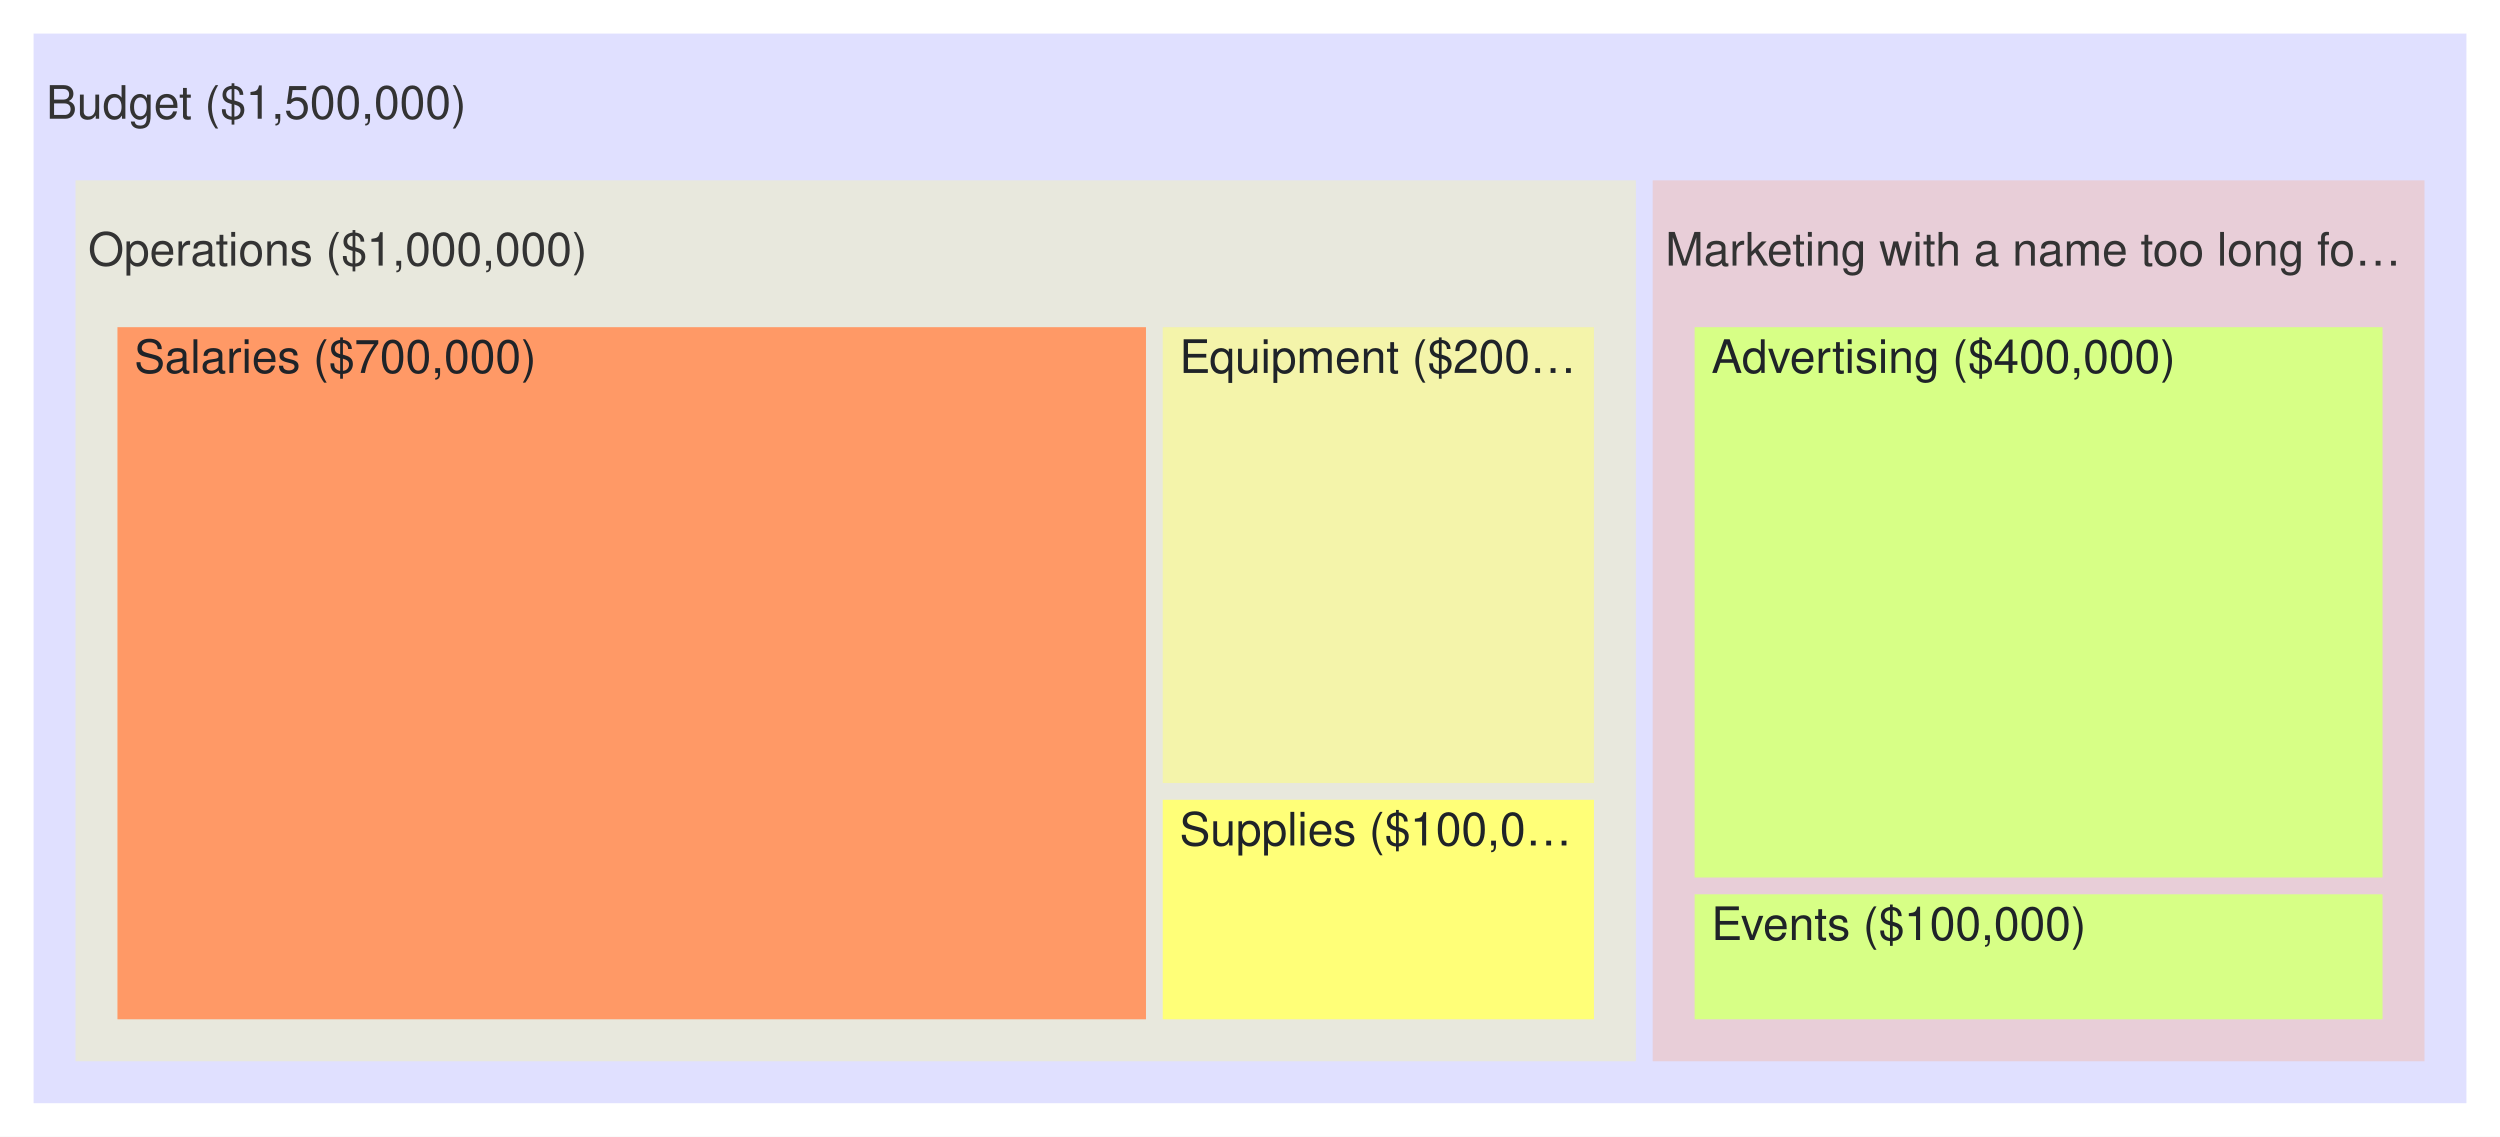
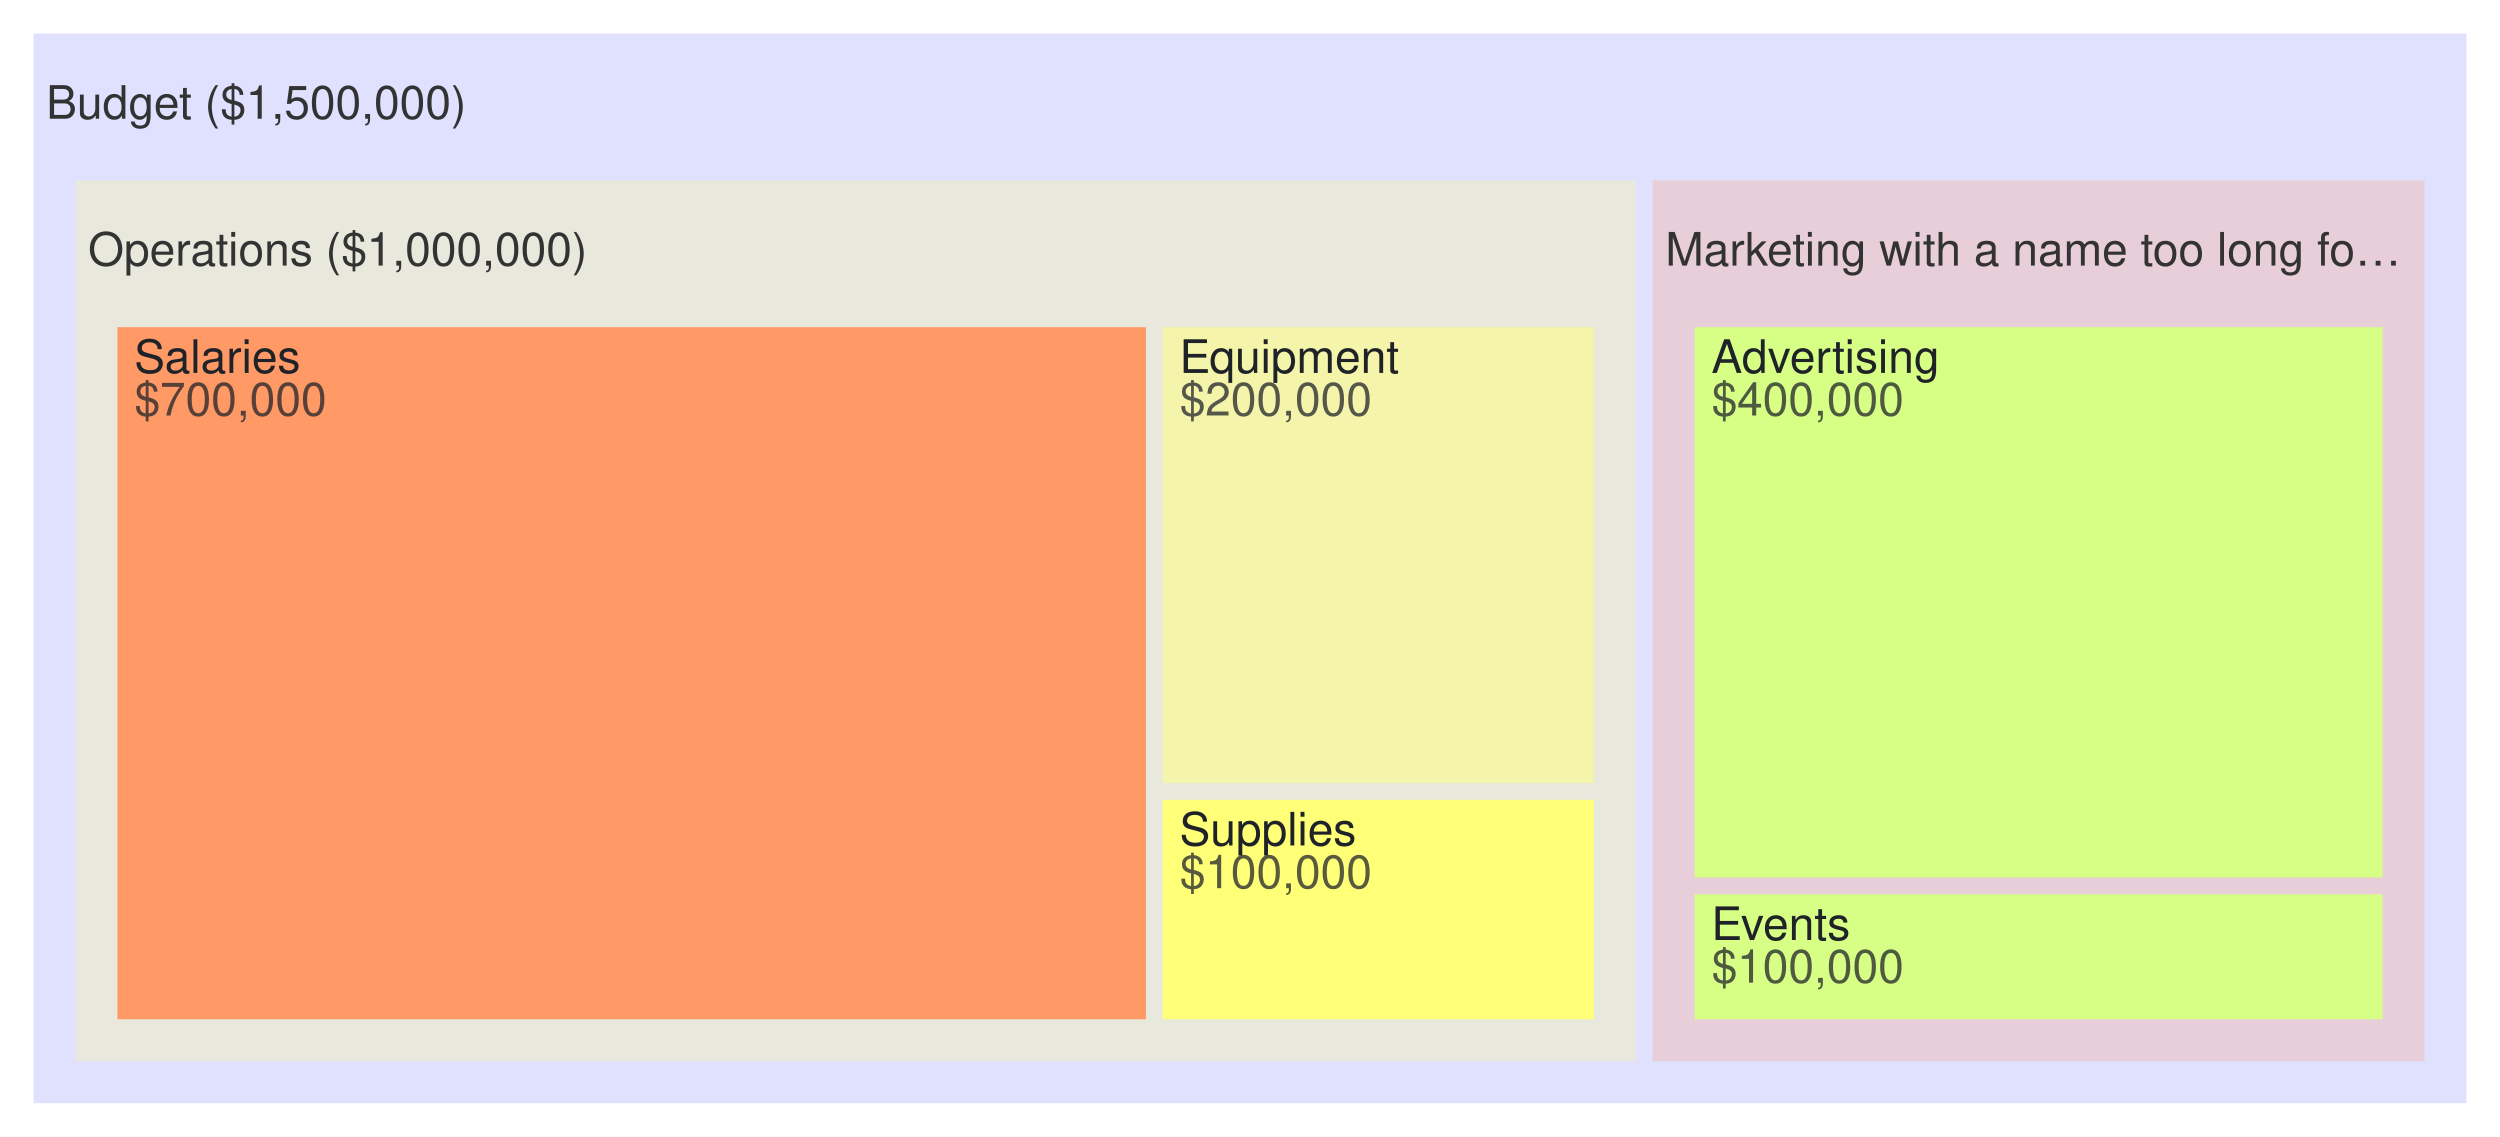
<svg xmlns="http://www.w3.org/2000/svg" width="596" height="271" viewBox="0 0 596 271" role="img" font-family="Helvetica, Arial, sans-serif">
  <rect width="596" height="271" fill="#ffffff" />
  <g class="marks">
    <g>
      <rect x="8" y="8" width="580" height="255" fill="#8686ff" fill-opacity="0.251" />
      <text x="11" y="28.31" font-size="11" fill="#333333">Budget ($1,500,000)</text>
      <rect x="18" y="43" width="372" height="210" fill="#ffff78" fill-opacity="0.251" />
      <text x="21" y="63.31" font-size="11" fill="#333333">Operations ($1,000,000)</text>
      <rect x="28" y="78" width="245.2" height="165" fill="#ff9966" />
-       <text x="32" y="88.9" font-size="11" fill="#1f2328">Salaries ($700,000)</text>
+       <text x="32" y="88.9" font-size="11" fill="#1f2328">Salaries</text>
+       <text x="32" y="99.07" font-size="11" fill="#1f2328" fill-opacity="0.749">$700,000</text>
      <rect x="277.2" y="78" width="102.8" height="108.67" fill="#ffff78" fill-opacity="0.502" />
-       <text x="281.2" y="88.9" font-size="11" fill="#1f2328">Equipment ($200…</text>
+       <text x="281.2" y="88.9" font-size="11" fill="#1f2328">Equipment</text>
+       <text x="281.2" y="99.07" font-size="11" fill="#1f2328" fill-opacity="0.749">$200,000</text>
      <rect x="277.2" y="190.67" width="102.8" height="52.33" fill="#ffff78" />
-       <text x="281.2" y="201.56" font-size="11" fill="#1f2328">Supplies ($100,0…</text>
+       <text x="281.2" y="201.56" font-size="11" fill="#1f2328">Supplies</text>
+       <text x="281.2" y="211.74" font-size="11" fill="#1f2328" fill-opacity="0.749">$100,000</text>
      <rect x="394" y="43" width="184" height="210" fill="#ff9966" fill-opacity="0.251" />
      <text x="397" y="63.31" font-size="11" fill="#333333">Marketing with a name too long fo…</text>
      <rect x="404" y="78" width="164" height="131.2" fill="#d7ff86" />
-       <text x="408" y="88.9" font-size="11" fill="#1f2328">Advertising ($400,000)</text>
+       <text x="408" y="88.9" font-size="11" fill="#1f2328">Advertising</text>
+       <text x="408" y="99.07" font-size="11" fill="#1f2328" fill-opacity="0.749">$400,000</text>
      <rect x="404" y="213.2" width="164" height="29.8" fill="#d7ff86" />
-       <text x="408" y="224.1" font-size="11" fill="#1f2328">Events ($100,000)</text>
+       <text x="408" y="224.1" font-size="11" fill="#1f2328">Events</text>
+       <text x="408" y="234.27" font-size="11" fill="#1f2328" fill-opacity="0.749">$100,000</text>
    </g>
  </g>
</svg>
